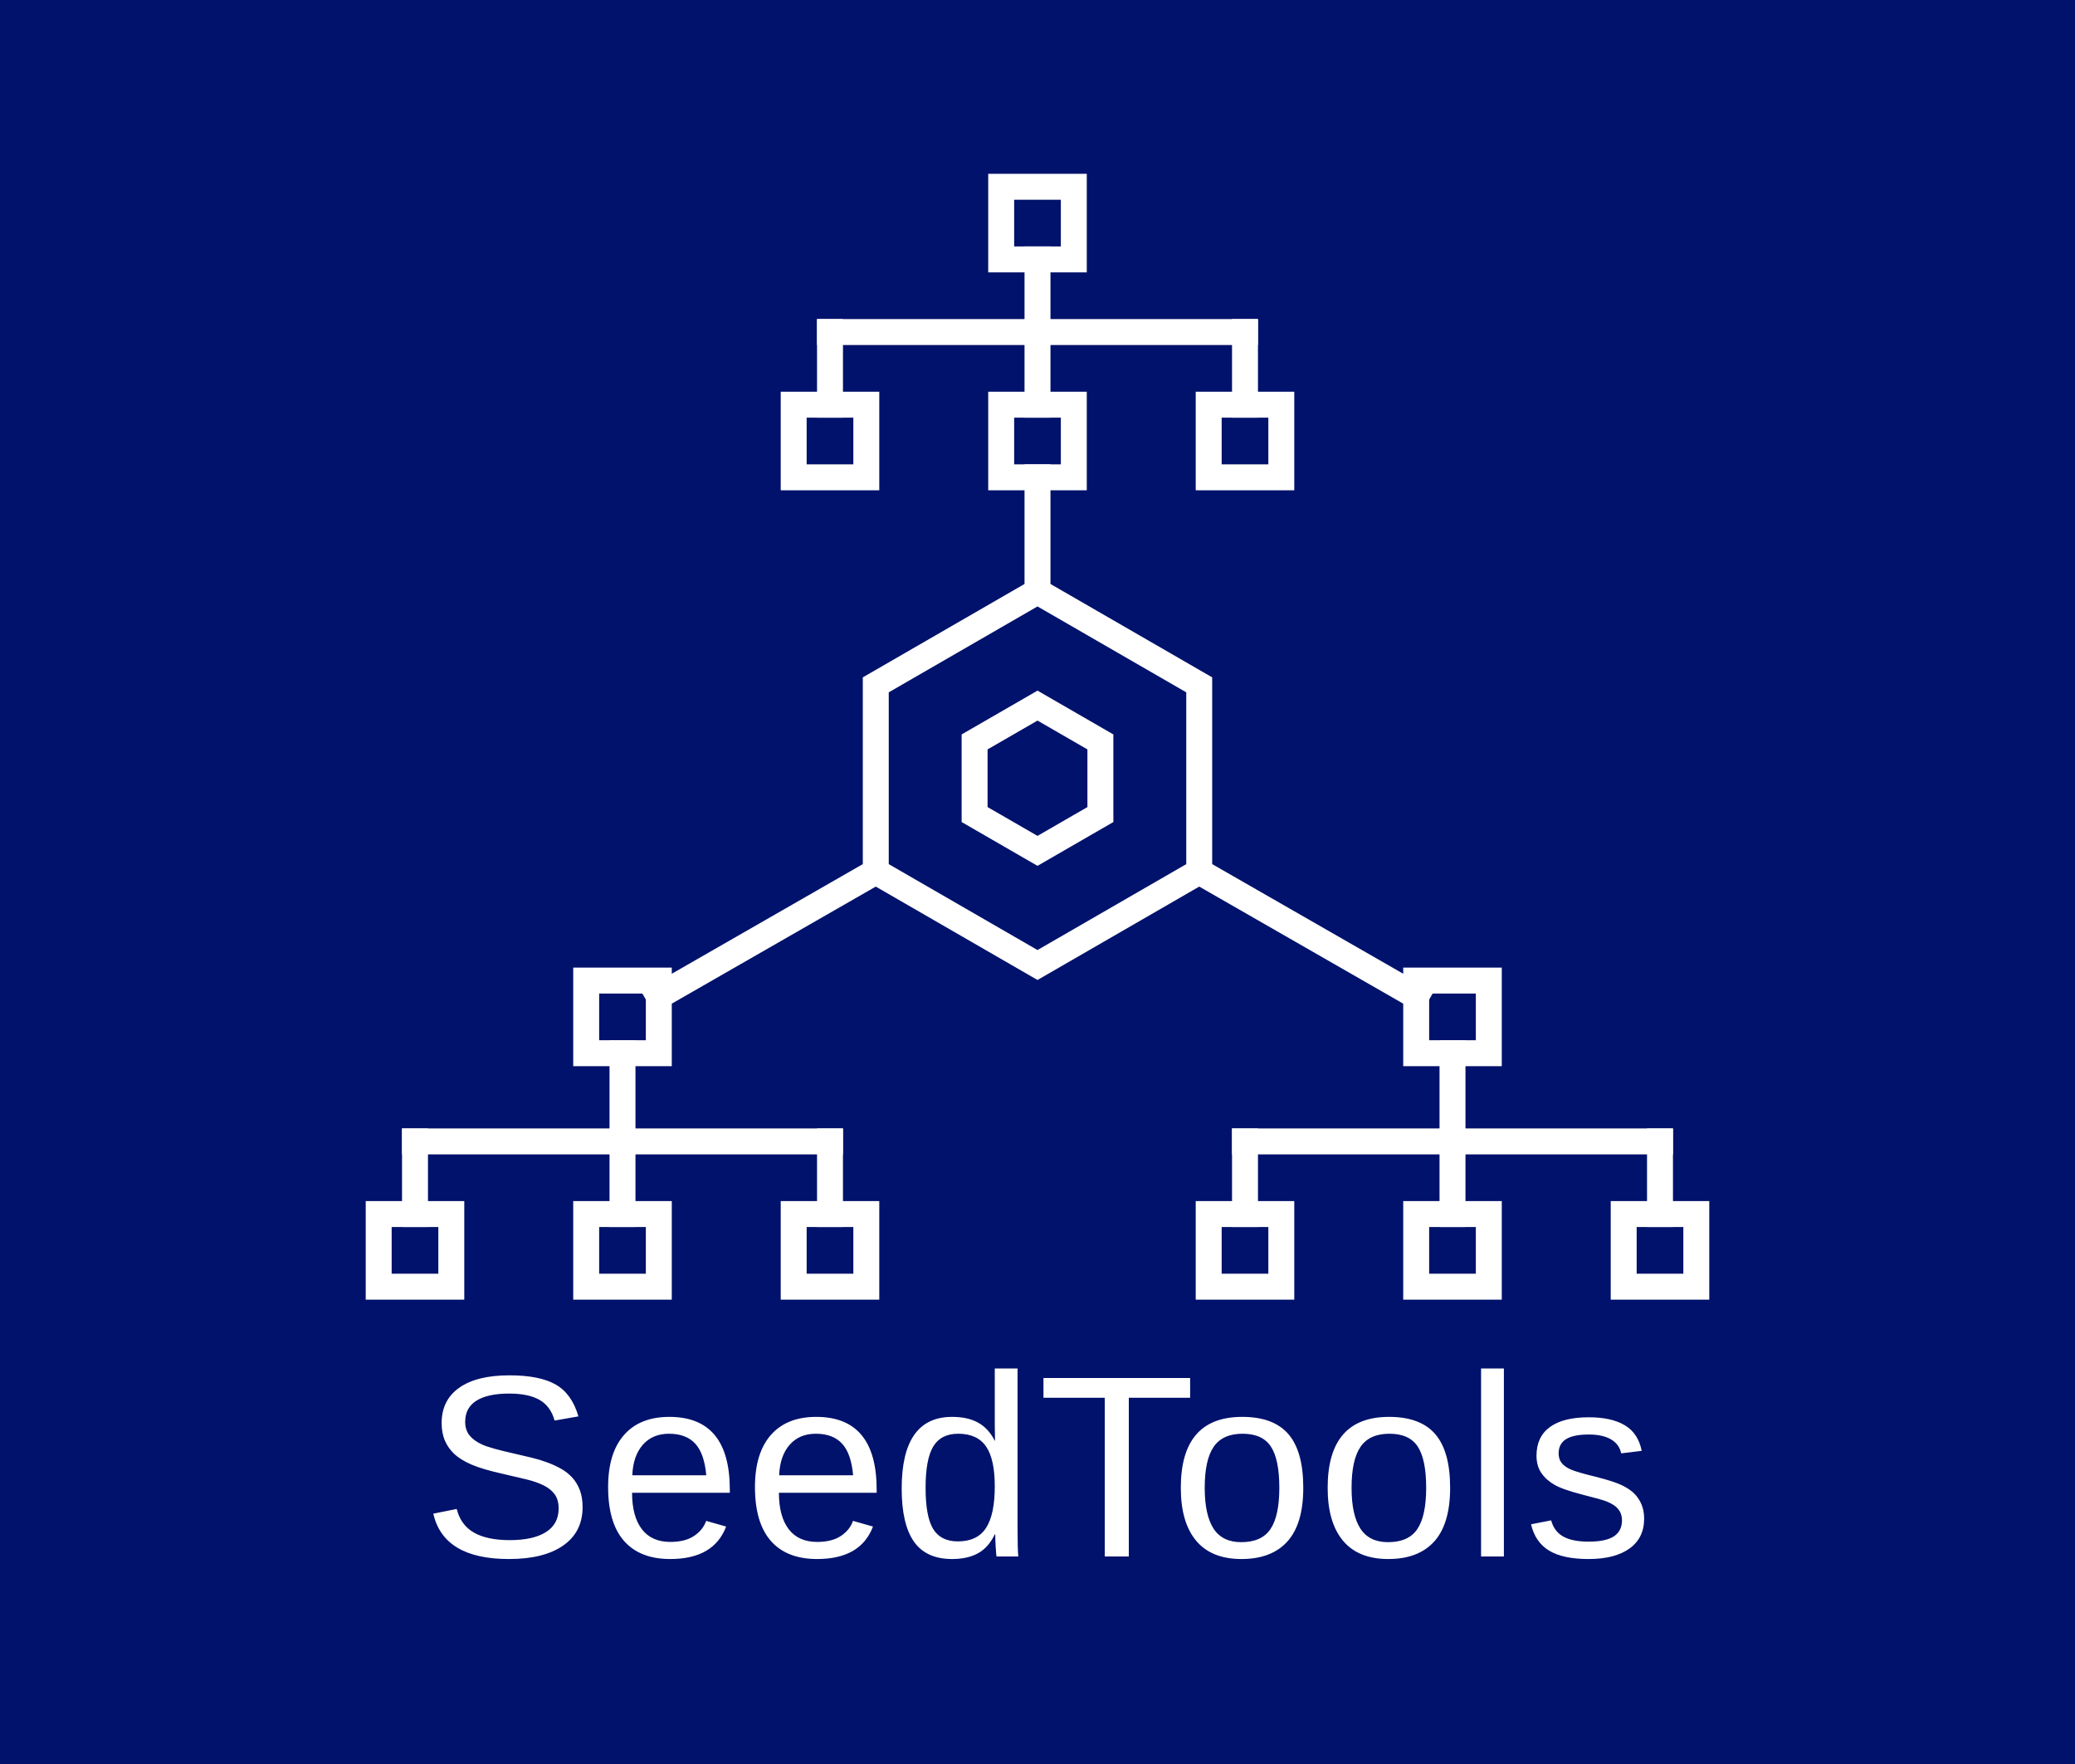
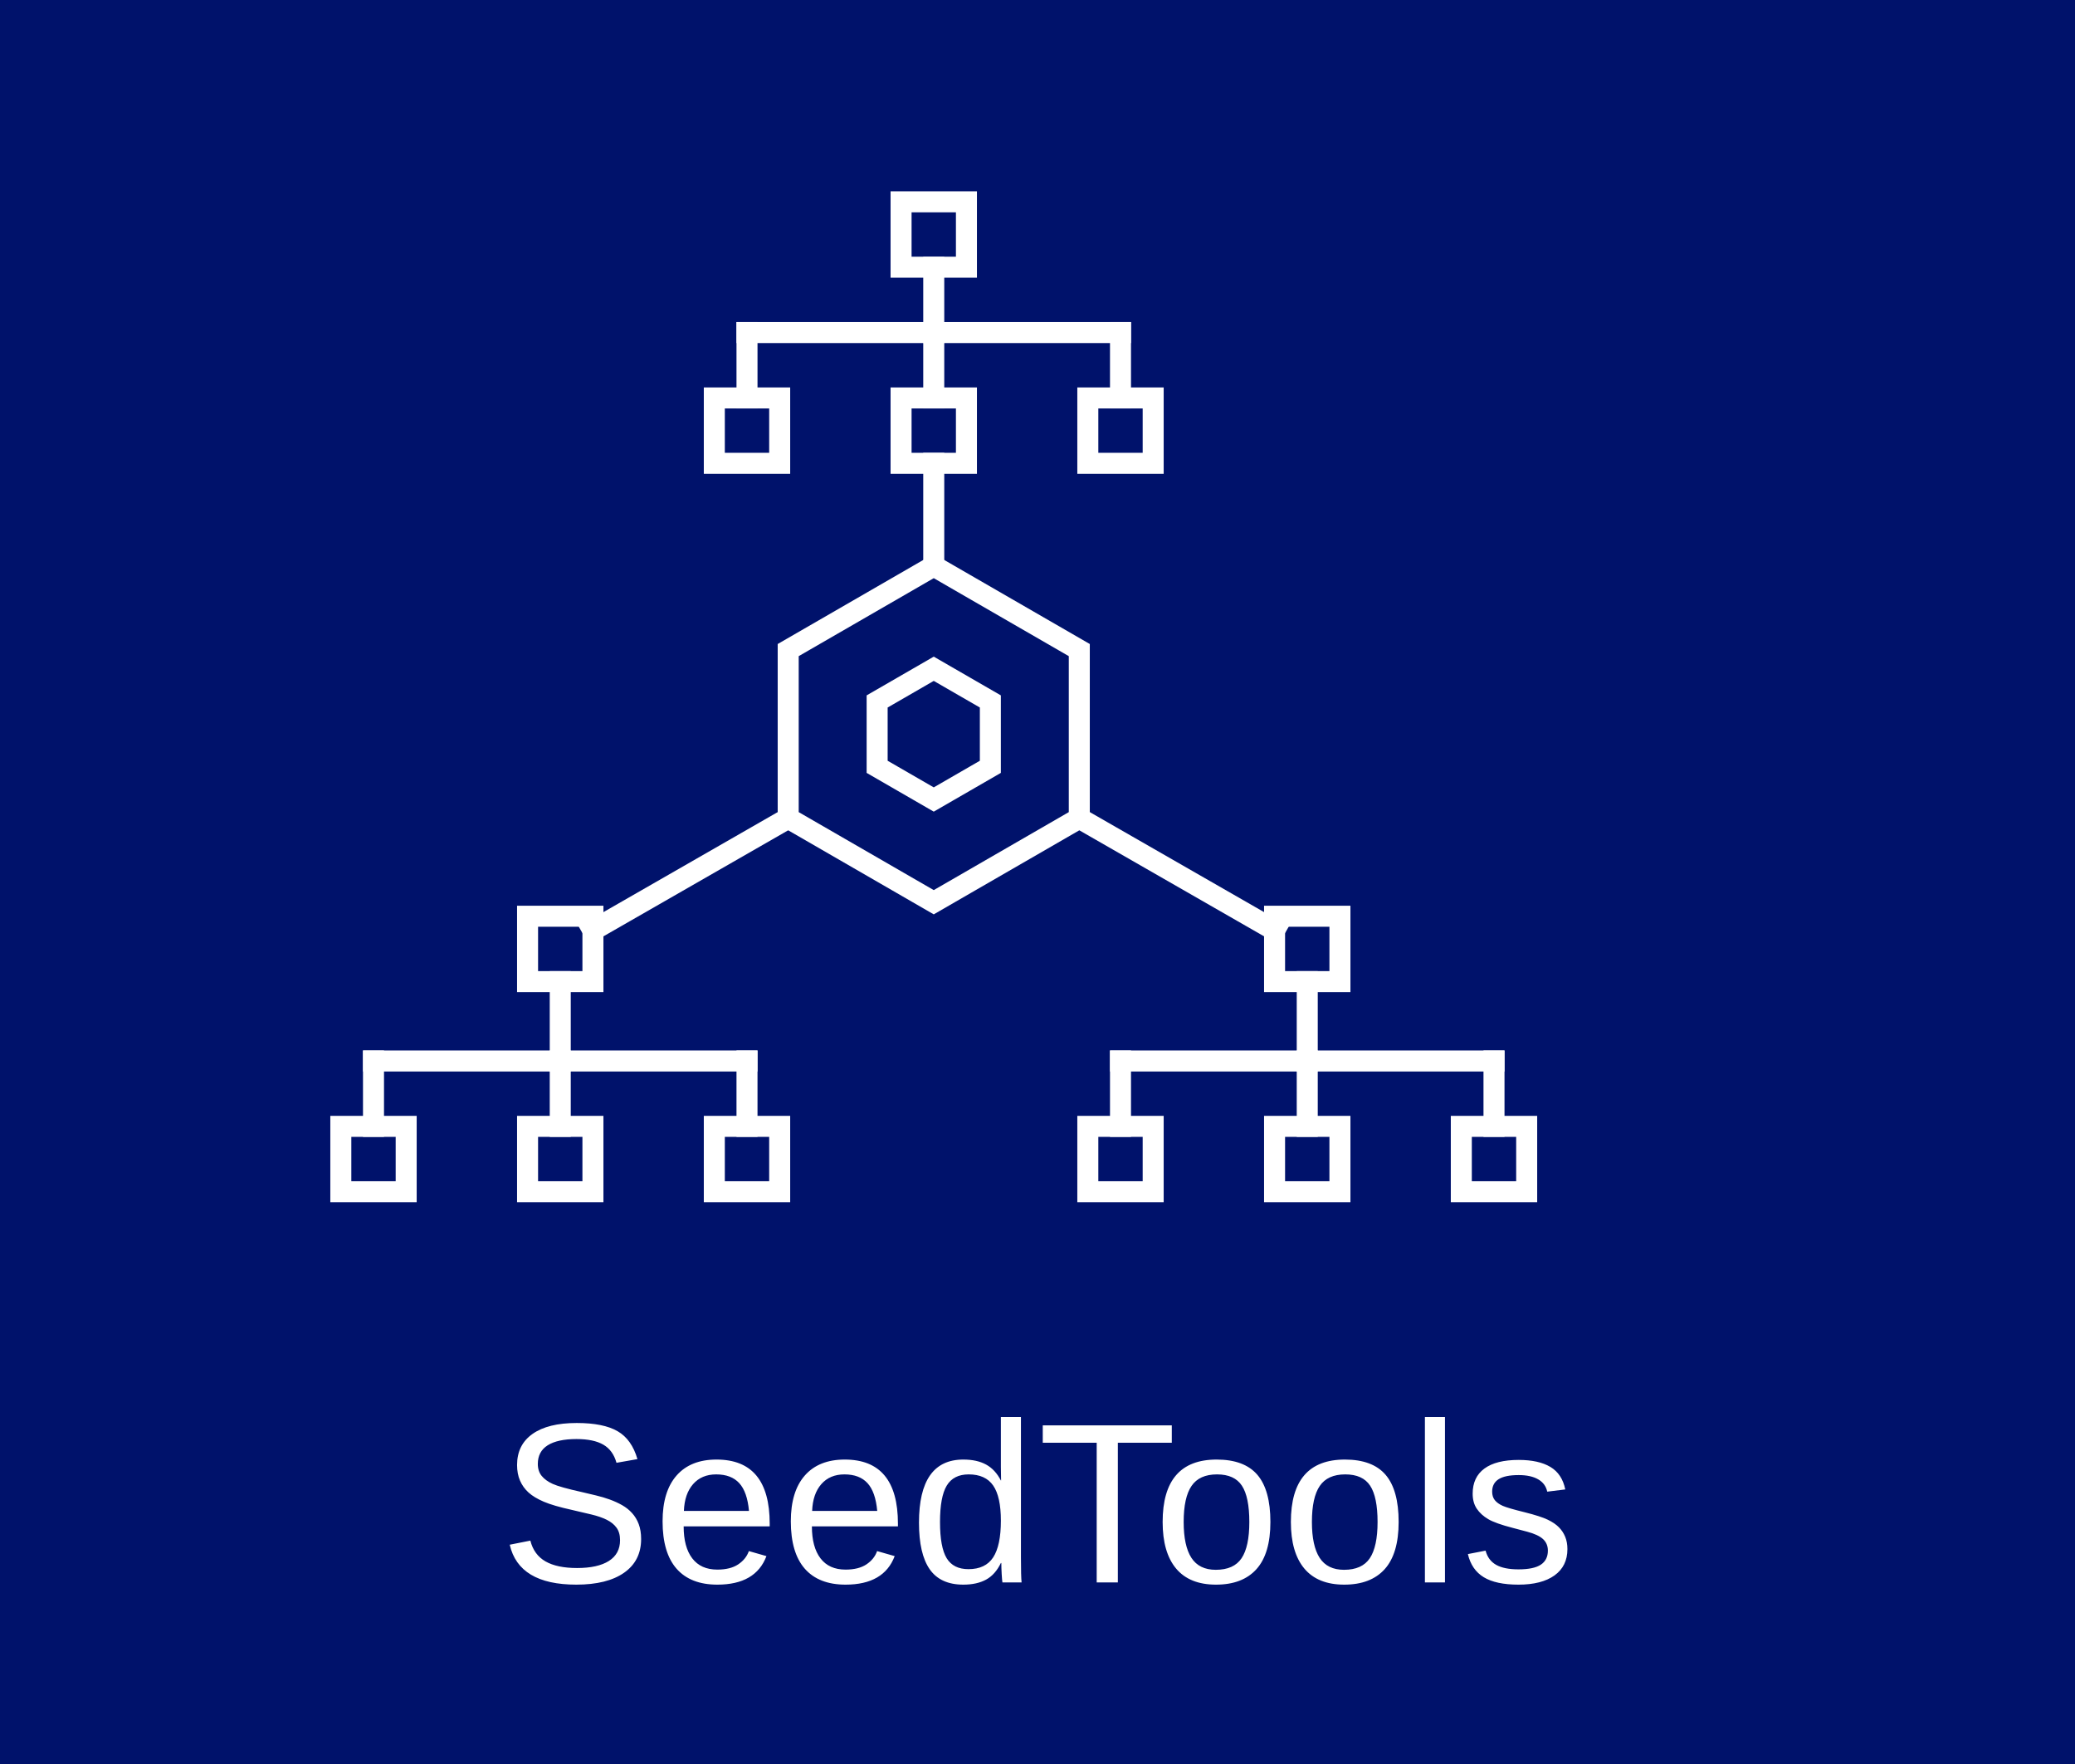
<svg xmlns="http://www.w3.org/2000/svg" viewBox="0 0 800 680" width="100%" height="100%">
  <defs>
    <style>
            .bg { fill: #00126b; }
-             .icon-path { fill: none; stroke: #ffffff; stroke-width: 10; stroke-linecap: square; stroke-linejoin: miter; stroke-miterlimit: 10; }
-             .text-clean {
-                 fill: #ffffff;
-                 font-family: Arial, sans-serif;
-                 font-size: 100px;
-                 font-weight: 400;
-                 letter-spacing: 1px;
+             .icon-path { fill: none; stroke: #ffffff; stroke-width: 9; stroke-linecap: square; stroke-linejoin: miter; stroke-miterlimit: 10; }
+             .text-clean { 
+                 fill: #ffffff; 
+                 font-family: Arial, sans-serif; 
+                 font-size: 88px; 
+                 font-weight: 380; 
+                 letter-spacing: 0.5px;
            }
        </style>
  </defs>
  <rect class="bg" width="100%" height="100%" />
-   <g transform="translate(0, 30)">
+   <g transform="translate(0, 40) scale(0.90)">
    <polygon class="icon-path" points="400,198 462.35,234 462.35,306 400,342 337.65,306 337.65,234" />
    <polygon class="icon-path" points="400,242 424.25,256 424.25,284 400,298 375.75,284 375.75,256" />
    <line class="icon-path" x1="400" y1="198" x2="400" y2="154" />
    <rect class="icon-path" x="386" y="126" width="28" height="28" />
    <line class="icon-path" x1="400" y1="126" x2="400" y2="98" />
    <line class="icon-path" x1="320" y1="98" x2="480" y2="98" />
    <line class="icon-path" x1="400" y1="98" x2="400" y2="70" />
    <rect class="icon-path" x="386" y="42" width="28" height="28" />
    <line class="icon-path" x1="320" y1="98" x2="320" y2="126" />
    <rect class="icon-path" x="306" y="126" width="28" height="28" />
    <line class="icon-path" x1="480" y1="98" x2="480" y2="126" />
    <rect class="icon-path" x="466" y="126" width="28" height="28" />
    <line class="icon-path" x1="337.65" y1="306" x2="254" y2="354" />
    <rect class="icon-path" x="226" y="348" width="28" height="28" />
    <line class="icon-path" x1="240" y1="376" x2="240" y2="410" />
    <line class="icon-path" x1="160" y1="410" x2="320" y2="410" />
    <line class="icon-path" x1="160" y1="410" x2="160" y2="438" />
    <rect class="icon-path" x="146" y="438" width="28" height="28" />
    <line class="icon-path" x1="240" y1="410" x2="240" y2="438" />
    <rect class="icon-path" x="226" y="438" width="28" height="28" />
    <line class="icon-path" x1="320" y1="410" x2="320" y2="438" />
    <rect class="icon-path" x="306" y="438" width="28" height="28" />
    <line class="icon-path" x1="462.35" y1="306" x2="546" y2="354" />
    <rect class="icon-path" x="546" y="348" width="28" height="28" />
    <line class="icon-path" x1="560" y1="376" x2="560" y2="410" />
    <line class="icon-path" x1="480" y1="410" x2="640" y2="410" />
    <line class="icon-path" x1="480" y1="410" x2="480" y2="438" />
    <rect class="icon-path" x="466" y="438" width="28" height="28" />
    <line class="icon-path" x1="560" y1="410" x2="560" y2="438" />
    <rect class="icon-path" x="546" y="438" width="28" height="28" />
    <line class="icon-path" x1="640" y1="410" x2="640" y2="438" />
    <rect class="icon-path" x="626" y="438" width="28" height="28" />
  </g>
-   <text class="text-clean" x="400" y="600" text-anchor="middle">SeedTools</text>
+   <text class="text-clean" x="400" y="610" text-anchor="middle">SeedTools</text>
</svg>
